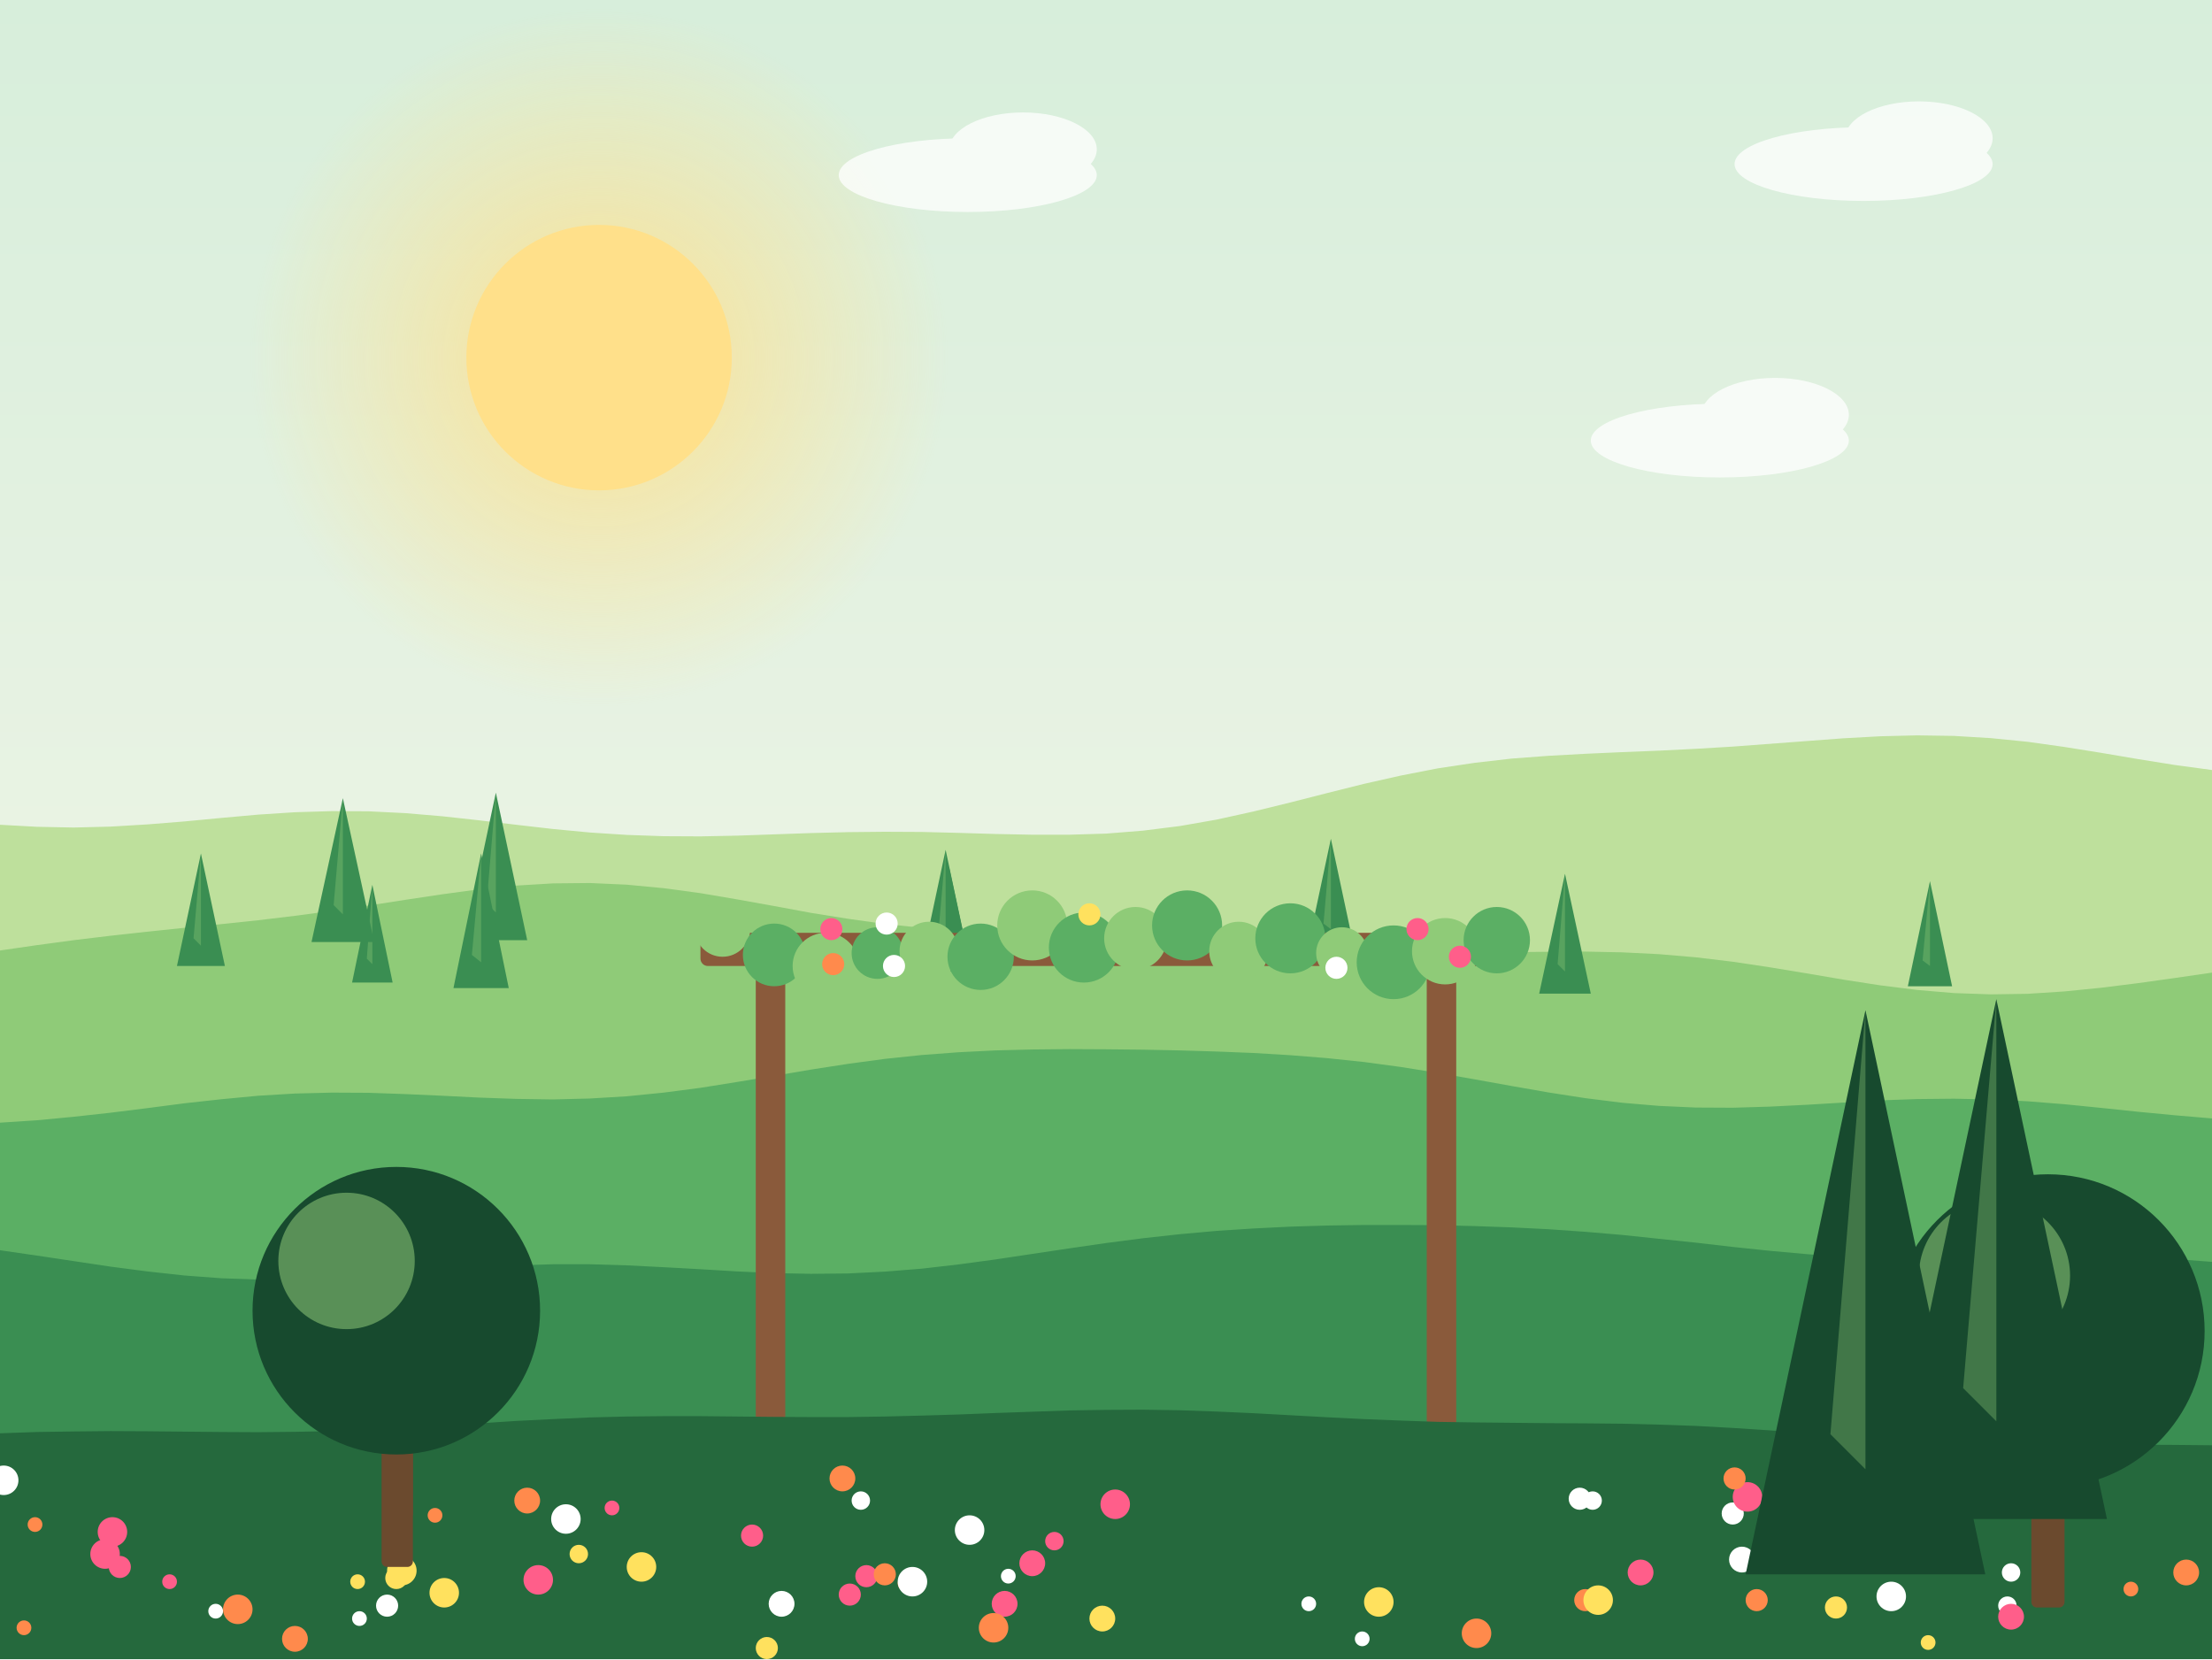
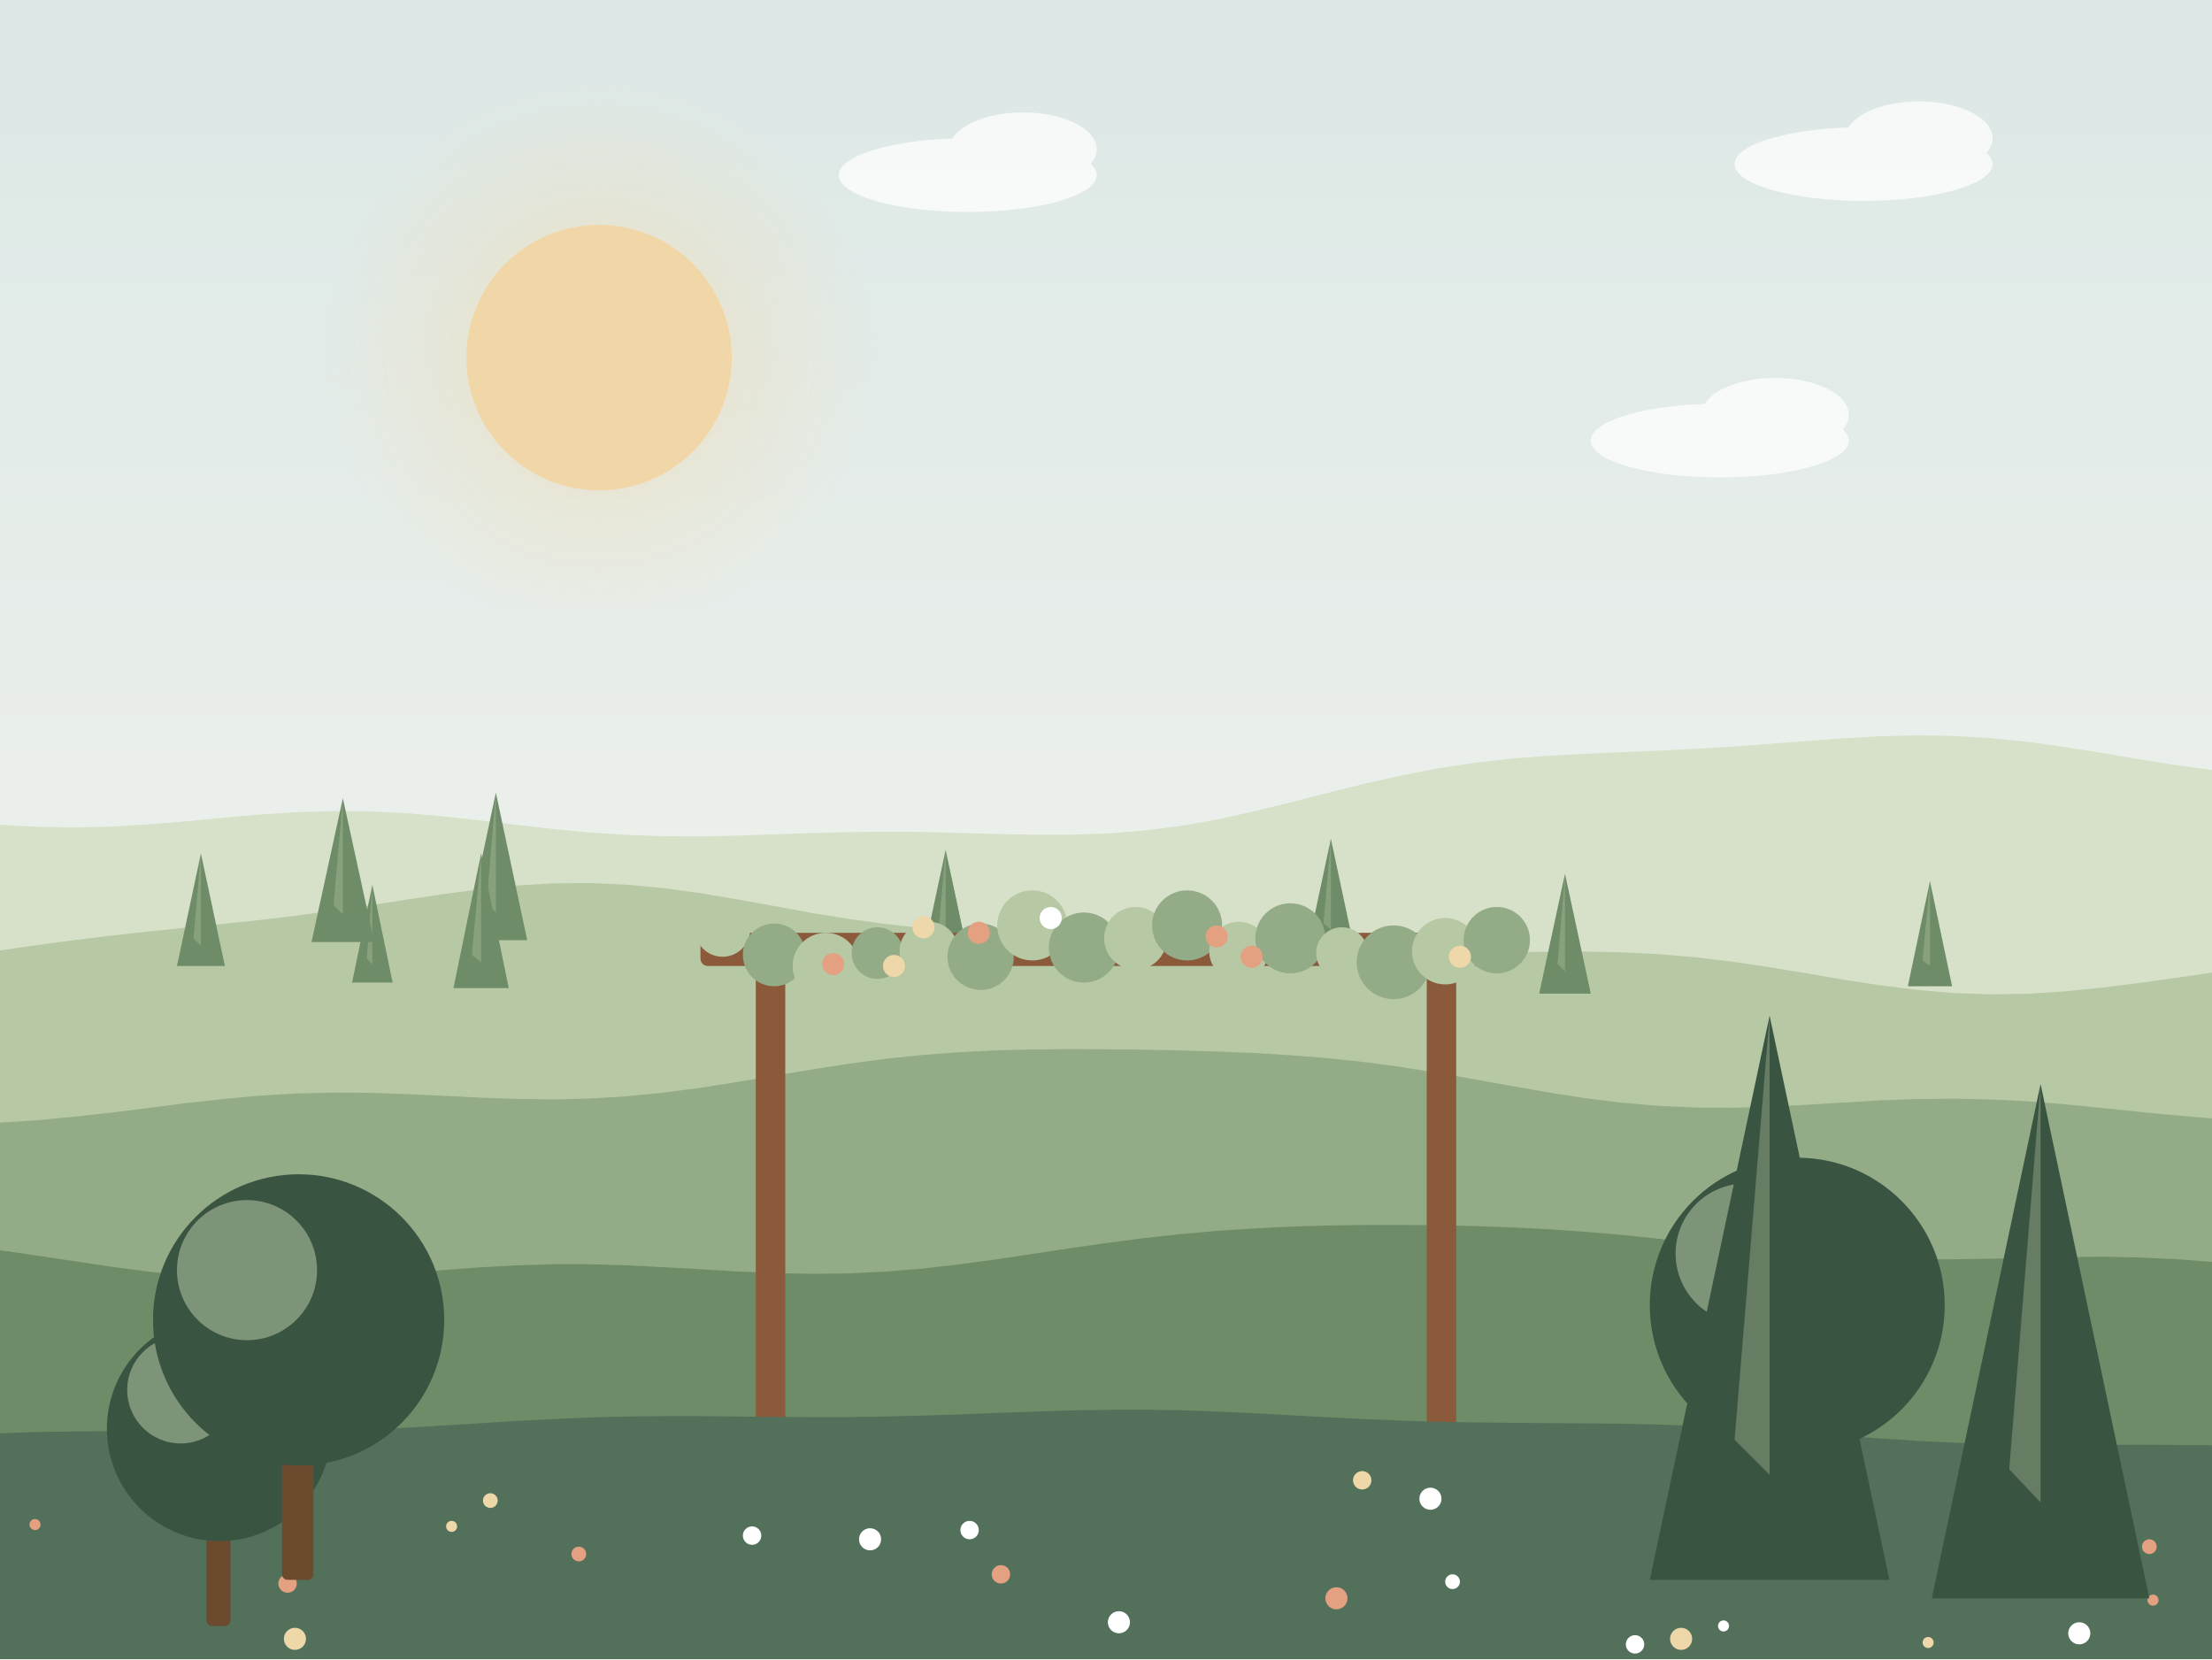
<svg xmlns="http://www.w3.org/2000/svg" viewBox="0 0 1200 900" preserveAspectRatio="xMidYMid slice">
  <defs>
    <linearGradient id="s" x1="0" y1="0" x2="0" y2="1">
-       <stop offset="0" stop-color="#D7EEDB" />
-       <stop offset="1" stop-color="#FBF8EC" />
+       <stop offset="0" stop-color="#DCE8E6" />
+       <stop offset="1" stop-color="#FAF7F0" />
    </linearGradient>
    <radialGradient id="g">
-       <stop offset="0" stop-color="#FFE08A" stop-opacity=".9" />
-       <stop offset="1" stop-color="#FFE08A" stop-opacity="0" />
+       <stop offset="0" stop-color="#F1D7A7" stop-opacity=".9" />
+       <stop offset="1" stop-color="#F1D7A7" stop-opacity="0" />
    </radialGradient>
  </defs>
  <rect width="1200" height="900" fill="url(#s)" />
-   <circle cx="325" cy="194" r="190" fill="url(#g)" />
-   <circle cx="325" cy="194" r="72" fill="#FFE08A" />
+   <circle cx="325" cy="194" r="150" fill="url(#g)" opacity=".6" />
+   <circle cx="325" cy="194" r="72" fill="#F1D7A7" />
  <g fill="#FFFFFF" opacity=".75">
    <ellipse cx="1011" cy="89" rx="70" ry="20" />
    <ellipse cx="1041" cy="75" rx="40" ry="20" />
  </g>
  <g fill="#FFFFFF" opacity=".75">
    <ellipse cx="525" cy="95" rx="70" ry="20" />
    <ellipse cx="555" cy="81" rx="40" ry="20" />
  </g>
  <g fill="#FFFFFF" opacity=".75">
    <ellipse cx="933" cy="239" rx="70" ry="20" />
    <ellipse cx="963" cy="225" rx="40" ry="20" />
  </g>
-   <polygon fill="#BEE09C" points="0,900 0,447.4 20,448.5 40,448.9 60,448.4 80,447.2 100,445.6 120,443.7 140,441.9 160,440.6 180,440.0 200,440.1 220,441.1 240,442.8 260,445.0 280,447.4 300,449.7 320,451.6 340,452.9 360,453.6 380,453.7 400,453.3 420,452.6 440,451.9 460,451.4 480,451.2 500,451.3 520,451.8 540,452.4 560,452.8 580,452.8 600,452.2 620,450.6 640,448.1 660,444.6 680,440.2 700,435.3 720,430.2 740,425.2 760,420.7 780,416.8 800,413.8 820,411.5 840,410.0 860,408.9 880,408.0 900,407.2 920,406.2 940,405.0 960,403.5 980,402.0 1000,400.5 1020,399.4 1040,398.9 1060,399.2 1080,400.4 1100,402.4 1120,405.2 1140,408.4 1160,411.8 1180,415.0 1200,417.7 1200,900" />
-   <polygon fill="#8FCB78" points="0,900 0,515.6 20,512.7 40,510.0 60,507.6 80,505.4 100,503.3 120,501.3 140,499.2 160,496.8 180,494.1 200,491.2 220,488.1 240,485.1 260,482.4 280,480.4 300,479.2 320,479.0 340,479.9 360,481.8 380,484.5 400,487.9 420,491.5 440,495.2 460,498.4 480,501.2 500,503.3 520,504.7 540,505.6 560,506.2 580,506.5 600,506.9 620,507.6 640,508.5 660,509.8 680,511.2 700,512.8 720,514.2 740,515.5 760,516.3 780,516.7 800,516.7 820,516.5 840,516.3 860,516.2 880,516.6 900,517.6 920,519.3 940,521.7 960,524.7 980,528.0 1000,531.4 1020,534.5 1040,537.0 1060,538.7 1080,539.4 1100,539.1 1120,537.8 1140,535.8 1160,533.3 1180,530.5 1200,527.6 1200,900" />
-   <polygon fill="#3A8E52" points="269,430 252,510 286,510" />
-   <polygon fill="#8FCB78" opacity=".35" points="269,430 264,490 269,495" />
-   <polygon fill="#3A8E52" points="515,471 503,527 527,527" />
-   <polygon fill="#8FCB78" opacity=".35" points="515,471 512,513 515,517" />
-   <polygon fill="#3A8E52" points="261,463 246,536 276,536" />
-   <polygon fill="#8FCB78" opacity=".35" points="261,463 256,518 261,522" />
-   <polygon fill="#3A8E52" points="722,455 709,516 735,516" />
-   <polygon fill="#8FCB78" opacity=".35" points="722,455 718,501 722,504" />
-   <polygon fill="#3A8E52" points="513,461 500,522 526,522" />
-   <polygon fill="#8FCB78" opacity=".35" points="513,461 509,507 513,511" />
-   <polygon fill="#3A8E52" points="202,480 191,533 213,533" />
-   <polygon fill="#8FCB78" opacity=".35" points="202,480 199,520 202,523" />
-   <polygon fill="#3A8E52" points="849,474 835,539 863,539" />
-   <polygon fill="#8FCB78" opacity=".35" points="849,474 845,523 849,527" />
-   <polygon fill="#3A8E52" points="1047,478 1035,535 1059,535" />
-   <polygon fill="#8FCB78" opacity=".35" points="1047,478 1043,521 1047,524" />
-   <polygon fill="#3A8E52" points="186,433 169,511 203,511" />
-   <polygon fill="#8FCB78" opacity=".35" points="186,433 181,491 186,496" />
-   <polygon fill="#3A8E52" points="109,463 96,524 122,524" />
-   <polygon fill="#8FCB78" opacity=".35" points="109,463 105,509 109,513" />
-   <polygon fill="#5BAF64" points="0,900 0,609.0 20,607.7 40,605.8 60,603.6 80,601.1 100,598.5 120,596.3 140,594.4 160,593.2 180,592.7 200,592.8 220,593.5 240,594.4 260,595.4 280,596.1 300,596.4 320,595.9 340,594.7 360,592.7 380,590.1 400,586.9 420,583.6 440,580.2 460,577.1 480,574.4 500,572.3 520,570.8 540,569.8 560,569.3 580,569.1 600,569.2 620,569.4 640,569.8 660,570.4 680,571.2 700,572.4 720,574.0 740,576.1 760,578.8 780,582.0 800,585.5 820,589.1 840,592.6 860,595.7 880,598.2 900,599.9 920,600.8 940,600.9 960,600.3 980,599.3 1000,598.1 1020,596.9 1040,596.2 1060,596.0 1080,596.4 1100,597.4 1120,599.0 1140,601.0 1160,603.1 1180,605.0 1200,606.7 1200,900" />
-   <polygon fill="#3A8E52" points="0,900 0,678.2 20,681.1 40,684.1 60,687.1 80,689.7 100,691.9 120,693.4 140,694.1 160,694.1 180,693.5 200,692.2 220,690.7 240,689.0 260,687.5 280,686.4 300,685.8 320,685.8 340,686.4 360,687.4 380,688.5 400,689.7 420,690.6 440,691.0 460,690.8 480,689.8 500,688.2 520,685.9 540,683.2 560,680.2 580,677.2 600,674.3 620,671.7 640,669.5 660,667.7 680,666.4 700,665.4 720,664.8 740,664.5 760,664.5 780,664.6 800,665.1 820,665.8 840,666.8 860,668.2 880,669.9 900,672.0 920,674.1 940,676.4 960,678.5 980,680.3 1000,681.8 1020,682.7 1040,683.1 1060,683.1 1080,682.8 1100,682.3 1120,681.9 1140,681.7 1160,682.1 1180,683.0 1200,684.5 1200,900" />
+   <polygon fill="#D7E0C8" points="0,900 0,447.4 20,448.5 40,448.9 60,448.4 80,447.2 100,445.6 120,443.7 140,441.9 160,440.6 180,440.0 200,440.1 220,441.1 240,442.8 260,445.0 280,447.4 300,449.7 320,451.6 340,452.9 360,453.6 380,453.7 400,453.3 420,452.6 440,451.9 460,451.4 480,451.2 500,451.3 520,451.8 540,452.4 560,452.8 580,452.8 600,452.2 620,450.6 640,448.1 660,444.6 680,440.2 700,435.3 720,430.2 740,425.2 760,420.7 780,416.8 800,413.8 820,411.5 840,410.0 860,408.9 880,408.0 900,407.2 920,406.2 940,405.0 960,403.5 980,402.0 1000,400.5 1020,399.4 1040,398.9 1060,399.2 1080,400.4 1100,402.4 1120,405.2 1140,408.4 1160,411.8 1180,415.0 1200,417.7 1200,900" />
+   <polygon fill="#B7C8A4" points="0,900 0,515.6 20,512.7 40,510.0 60,507.6 80,505.4 100,503.3 120,501.3 140,499.2 160,496.8 180,494.1 200,491.2 220,488.1 240,485.1 260,482.4 280,480.4 300,479.2 320,479.0 340,479.9 360,481.8 380,484.5 400,487.9 420,491.5 440,495.2 460,498.4 480,501.2 500,503.3 520,504.7 540,505.6 560,506.2 580,506.5 600,506.9 620,507.6 640,508.5 660,509.8 680,511.2 700,512.8 720,514.2 740,515.5 760,516.3 780,516.7 800,516.7 820,516.5 840,516.3 860,516.2 880,516.6 900,517.6 920,519.3 940,521.7 960,524.7 980,528.0 1000,531.4 1020,534.5 1040,537.0 1060,538.7 1080,539.4 1100,539.1 1120,537.8 1140,535.8 1160,533.3 1180,530.5 1200,527.6 1200,900" />
+   <polygon fill="#6E8C68" points="269,430 252,510 286,510" />
+   <polygon fill="#B7C8A4" opacity=".35" points="269,430 264,490 269,495" />
+   <polygon fill="#6E8C68" points="515,471 503,527 527,527" />
+   <polygon fill="#B7C8A4" opacity=".35" points="515,471 512,513 515,517" />
+   <polygon fill="#6E8C68" points="261,463 246,536 276,536" />
+   <polygon fill="#B7C8A4" opacity=".35" points="261,463 256,518 261,522" />
+   <polygon fill="#6E8C68" points="722,455 709,516 735,516" />
+   <polygon fill="#B7C8A4" opacity=".35" points="722,455 718,501 722,504" />
+   <polygon fill="#6E8C68" points="513,461 500,522 526,522" />
+   <polygon fill="#B7C8A4" opacity=".35" points="513,461 509,507 513,511" />
+   <polygon fill="#6E8C68" points="202,480 191,533 213,533" />
+   <polygon fill="#B7C8A4" opacity=".35" points="202,480 199,520 202,523" />
+   <polygon fill="#6E8C68" points="849,474 835,539 863,539" />
+   <polygon fill="#B7C8A4" opacity=".35" points="849,474 845,523 849,527" />
+   <polygon fill="#6E8C68" points="1047,478 1035,535 1059,535" />
+   <polygon fill="#B7C8A4" opacity=".35" points="1047,478 1043,521 1047,524" />
+   <polygon fill="#6E8C68" points="186,433 169,511 203,511" />
+   <polygon fill="#B7C8A4" opacity=".35" points="186,433 181,491 186,496" />
+   <polygon fill="#6E8C68" points="109,463 96,524 122,524" />
+   <polygon fill="#B7C8A4" opacity=".35" points="109,463 105,509 109,513" />
+   <polygon fill="#93AB86" points="0,900 0,609.0 20,607.7 40,605.8 60,603.6 80,601.1 100,598.5 120,596.3 140,594.4 160,593.2 180,592.7 200,592.8 220,593.5 240,594.4 260,595.4 280,596.1 300,596.4 320,595.9 340,594.7 360,592.7 380,590.1 400,586.9 420,583.6 440,580.2 460,577.1 480,574.4 500,572.3 520,570.8 540,569.8 560,569.3 580,569.1 600,569.2 620,569.4 640,569.8 660,570.4 680,571.2 700,572.4 720,574.0 740,576.1 760,578.8 780,582.0 800,585.5 820,589.1 840,592.6 860,595.7 880,598.2 900,599.9 920,600.8 940,600.9 960,600.3 980,599.3 1000,598.1 1020,596.9 1040,596.2 1060,596.0 1080,596.4 1100,597.4 1120,599.0 1140,601.0 1160,603.1 1180,605.0 1200,606.7 1200,900" />
+   <polygon fill="#6E8C68" points="0,900 0,678.2 20,681.1 40,684.1 60,687.1 80,689.7 100,691.9 120,693.4 140,694.1 160,694.1 180,693.5 200,692.2 220,690.7 240,689.0 260,687.5 280,686.4 300,685.8 320,685.8 340,686.4 360,687.4 380,688.5 400,689.7 420,690.6 440,691.0 460,690.8 480,689.8 500,688.2 520,685.9 540,683.2 560,680.2 580,677.2 600,674.3 620,671.7 640,669.5 660,667.7 680,666.4 700,665.4 720,664.8 740,664.5 760,664.5 780,664.6 800,665.1 820,665.8 840,666.8 860,668.2 880,669.9 900,672.0 920,674.1 940,676.4 960,678.5 980,680.3 1000,681.8 1020,682.7 1040,683.1 1060,683.1 1080,682.8 1100,682.3 1120,681.9 1140,681.7 1160,682.1 1180,683.0 1200,684.5 1200,900" />
  <g fill="#8A5A3B">
    <rect x="410" y="520" width="16" height="260" rx="3" />
    <rect x="774" y="520" width="16" height="260" rx="3" />
    <rect x="380" y="506" width="440" height="18" rx="4" />
  </g>
-   <circle cx="392" cy="504" r="15" fill="#8FCB78" />
-   <circle cx="420" cy="518" r="17" fill="#5BAF64" />
-   <circle cx="448" cy="524" r="18" fill="#8FCB78" />
-   <circle cx="476" cy="517" r="14" fill="#5BAF64" />
-   <circle cx="504" cy="516" r="16" fill="#8FCB78" />
-   <circle cx="532" cy="519" r="18" fill="#5BAF64" />
-   <circle cx="560" cy="502" r="19" fill="#8FCB78" />
-   <circle cx="588" cy="514" r="19" fill="#5BAF64" />
-   <circle cx="616" cy="509" r="17" fill="#8FCB78" />
-   <circle cx="644" cy="502" r="19" fill="#5BAF64" />
-   <circle cx="672" cy="516" r="16" fill="#8FCB78" />
-   <circle cx="700" cy="509" r="19" fill="#5BAF64" />
-   <circle cx="728" cy="517" r="14" fill="#8FCB78" />
-   <circle cx="756" cy="522" r="20" fill="#5BAF64" />
-   <circle cx="784" cy="516" r="18" fill="#8FCB78" />
-   <circle cx="812" cy="510" r="18" fill="#5BAF64" />
-   <circle cx="452" cy="523" r="6" fill="#FF8A4C" />
-   <circle cx="792" cy="519" r="6" fill="#FF5E8A" />
-   <circle cx="481" cy="501" r="6" fill="#FFFFFF" />
-   <circle cx="725" cy="525" r="6" fill="#FFFFFF" />
-   <circle cx="591" cy="496" r="6" fill="#FFE15E" />
-   <circle cx="485" cy="524" r="6" fill="#FFFFFF" />
-   <circle cx="451" cy="504" r="6" fill="#FF5E8A" />
-   <circle cx="769" cy="504" r="6" fill="#FF5E8A" />
-   <polygon fill="#25693D" points="0,900 0,777.5 20,776.8 40,776.5 60,776.3 80,776.4 100,776.6 120,776.8 140,776.9 160,776.7 180,776.3 200,775.6 220,774.5 240,773.3 260,772.1 280,770.8 300,769.8 320,768.9 340,768.4 360,768.2 380,768.2 400,768.4 420,768.6 440,768.7 460,768.7 480,768.4 500,767.9 520,767.3 540,766.5 560,765.8 580,765.1 600,764.8 620,764.7 640,765.0 660,765.7 680,766.6 700,767.7 720,768.8 740,769.8 760,770.6 780,771.3 800,771.6 820,771.8 840,772.0 860,772.1 880,772.3 900,772.8 920,773.5 940,774.6 960,775.9 980,777.3 1000,778.9 1020,780.3 1040,781.6 1060,782.6 1080,783.3 1100,783.7 1120,783.8 1140,783.8 1160,783.7 1180,783.8 1200,784.0 1200,900" />
-   <circle cx="1186" cy="853" r="7" fill="#FF8A4C" />
-   <circle cx="953" cy="868" r="6" fill="#FF8A4C" />
-   <circle cx="19" cy="827" r="4" fill="#FF8A4C" />
-   <circle cx="314" cy="843" r="5" fill="#FFE15E" />
-   <circle cx="1046" cy="891" r="4" fill="#FFE15E" />
-   <circle cx="560" cy="848" r="7" fill="#FF5E8A" />
-   <circle cx="940" cy="821" r="6" fill="#FFFFFF" />
-   <circle cx="57" cy="843" r="8" fill="#FF5E8A" />
-   <circle cx="470" cy="855" r="6" fill="#FF5E8A" />
-   <circle cx="1026" cy="866" r="8" fill="#FFFFFF" />
-   <circle cx="129" cy="873" r="8" fill="#FF8A4C" />
-   <circle cx="92" cy="858" r="4" fill="#FF5E8A" />
-   <circle cx="408" cy="833" r="6" fill="#FF5E8A" />
-   <circle cx="117" cy="874" r="4" fill="#FFFFFF" />
-   <circle cx="526" cy="830" r="8" fill="#FFFFFF" />
-   <circle cx="710" cy="870" r="4" fill="#FFFFFF" />
-   <circle cx="860" cy="868" r="6" fill="#FF8A4C" />
-   <circle cx="1156" cy="862" r="4" fill="#FF8A4C" />
-   <circle cx="424" cy="870" r="7" fill="#FFFFFF" />
-   <circle cx="948" cy="812" r="8" fill="#FF5E8A" />
-   <circle cx="996" cy="872" r="6" fill="#FFE15E" />
-   <circle cx="292" cy="857" r="8" fill="#FF5E8A" />
-   <circle cx="160" cy="889" r="7" fill="#FF8A4C" />
-   <circle cx="457" cy="802" r="7" fill="#FF8A4C" />
-   <circle cx="1003" cy="848" r="5" fill="#FF8A4C" />
-   <circle cx="461" cy="865" r="6" fill="#FF5E8A" />
-   <circle cx="241" cy="864" r="8" fill="#FFE15E" />
-   <circle cx="1001" cy="824" r="7" fill="#FF5E8A" />
-   <circle cx="195" cy="878" r="4" fill="#FFFFFF" />
-   <circle cx="1089" cy="871" r="5" fill="#FFFFFF" />
-   <circle cx="332" cy="818" r="4" fill="#FF5E8A" />
-   <circle cx="491" cy="859" r="4" fill="#FF8A4C" />
-   <circle cx="1091" cy="877" r="7" fill="#FF5E8A" />
-   <circle cx="545" cy="870" r="7" fill="#FF5E8A" />
-   <circle cx="867" cy="868" r="8" fill="#FFE15E" />
-   <circle cx="547" cy="855" r="4" fill="#FFFFFF" />
-   <circle cx="539" cy="883" r="8" fill="#FF8A4C" />
-   <circle cx="941" cy="802" r="6" fill="#FF8A4C" />
-   <circle cx="13" cy="883" r="4" fill="#FF8A4C" />
-   <circle cx="857" cy="813" r="6" fill="#FFFFFF" />
-   <circle cx="467" cy="814" r="5" fill="#FFFFFF" />
-   <circle cx="748" cy="869" r="8" fill="#FFE15E" />
-   <circle cx="61" cy="831" r="8" fill="#FF5E8A" />
-   <circle cx="598" cy="878" r="7" fill="#FFE15E" />
-   <circle cx="210" cy="871" r="6" fill="#FFFFFF" />
-   <circle cx="286" cy="814" r="7" fill="#FF8A4C" />
-   <circle cx="65" cy="850" r="6" fill="#FF5E8A" />
-   <circle cx="194" cy="858" r="4" fill="#FFE15E" />
-   <circle cx="1011" cy="813" r="6" fill="#FFFFFF" />
-   <circle cx="864" cy="814" r="5" fill="#FFFFFF" />
-   <circle cx="495" cy="858" r="8" fill="#FFFFFF" />
-   <circle cx="348" cy="850" r="8" fill="#FFE15E" />
-   <circle cx="480" cy="854" r="6" fill="#FF8A4C" />
-   <circle cx="801" cy="886" r="8" fill="#FF8A4C" />
-   <circle cx="416" cy="894" r="6" fill="#FFE15E" />
-   <circle cx="572" cy="836" r="5" fill="#FF5E8A" />
-   <circle cx="307" cy="824" r="8" fill="#FFFFFF" />
-   <circle cx="218" cy="852" r="8" fill="#FFE15E" />
-   <circle cx="605" cy="816" r="8" fill="#FF5E8A" />
-   <circle cx="1014" cy="822" r="8" fill="#FFE15E" />
-   <circle cx="1091" cy="853" r="5" fill="#FFFFFF" />
-   <circle cx="236" cy="822" r="4" fill="#FF8A4C" />
-   <circle cx="739" cy="889" r="4" fill="#FFFFFF" />
-   <circle cx="2" cy="803" r="8" fill="#FFFFFF" />
-   <circle cx="1115" cy="817" r="5" fill="#FF8A4C" />
-   <circle cx="213" cy="808" r="5" fill="#FF5E8A" />
-   <circle cx="890" cy="853" r="7" fill="#FF5E8A" />
-   <circle cx="945" cy="846" r="7" fill="#FFFFFF" />
-   <circle cx="215" cy="856" r="6" fill="#FFE15E" />
-   <rect x="210" y="766" width="14" height="58" rx="3" fill="#6B4A2E" />
-   <circle cx="217" cy="711" r="63" fill="#174A2E" />
-   <circle cx="195" cy="689" r="30" fill="#8FCB78" opacity=".55" />
-   <rect x="207" y="779" width="17" height="71" rx="3" fill="#6B4A2E" />
-   <circle cx="215" cy="711" r="78" fill="#174A2E" />
-   <circle cx="188" cy="684" r="37" fill="#8FCB78" opacity=".55" />
-   <rect x="1102" y="795" width="18" height="77" rx="3" fill="#6B4A2E" />
-   <circle cx="1111" cy="722" r="85" fill="#174A2E" />
-   <circle cx="1082" cy="692" r="41" fill="#8FCB78" opacity=".55" />
-   <polygon fill="#174A2E" points="1083,542 1023,824 1143,824" />
-   <polygon fill="#8FCB78" opacity=".35" points="1083,542 1065,753 1083,771" />
-   <polygon fill="#174A2E" points="1012,548 947,854 1077,854" />
-   <polygon fill="#8FCB78" opacity=".35" points="1012,548 993,778 1012,797" />
+   <circle cx="392" cy="504" r="15" fill="#B7C8A4" />
+   <circle cx="420" cy="518" r="17" fill="#93AB86" />
+   <circle cx="448" cy="524" r="18" fill="#B7C8A4" />
+   <circle cx="476" cy="517" r="14" fill="#93AB86" />
+   <circle cx="504" cy="516" r="16" fill="#B7C8A4" />
+   <circle cx="532" cy="519" r="18" fill="#93AB86" />
+   <circle cx="560" cy="502" r="19" fill="#B7C8A4" />
+   <circle cx="588" cy="514" r="19" fill="#93AB86" />
+   <circle cx="616" cy="509" r="17" fill="#B7C8A4" />
+   <circle cx="644" cy="502" r="19" fill="#93AB86" />
+   <circle cx="672" cy="516" r="16" fill="#B7C8A4" />
+   <circle cx="700" cy="509" r="19" fill="#93AB86" />
+   <circle cx="728" cy="517" r="14" fill="#B7C8A4" />
+   <circle cx="756" cy="522" r="20" fill="#93AB86" />
+   <circle cx="784" cy="516" r="18" fill="#B7C8A4" />
+   <circle cx="812" cy="510" r="18" fill="#93AB86" />
+   <circle cx="452" cy="523" r="6" fill="#E3A182" />
+   <circle cx="792" cy="519" r="6" fill="#EED7A8" />
+   <circle cx="660" cy="508" r="6" fill="#E3A182" />
+   <circle cx="501" cy="503" r="6" fill="#EED7A8" />
+   <circle cx="531" cy="506" r="6" fill="#E3A182" />
+   <circle cx="679" cy="519" r="6" fill="#E3A182" />
+   <circle cx="485" cy="524" r="6" fill="#EED7A8" />
+   <circle cx="570" cy="498" r="6" fill="#FFFFFF" />
+   <polygon fill="#52705A" points="0,900 0,777.5 20,776.8 40,776.5 60,776.3 80,776.4 100,776.6 120,776.8 140,776.9 160,776.7 180,776.3 200,775.6 220,774.5 240,773.3 260,772.1 280,770.8 300,769.8 320,768.9 340,768.4 360,768.2 380,768.2 400,768.4 420,768.6 440,768.7 460,768.7 480,768.4 500,767.9 520,767.3 540,766.5 560,765.8 580,765.1 600,764.8 620,764.7 640,765.0 660,765.7 680,766.6 700,767.7 720,768.8 740,769.8 760,770.6 780,771.3 800,771.6 820,771.8 840,772.0 860,772.1 880,772.3 900,772.8 920,773.5 940,774.6 960,775.9 980,777.3 1000,778.9 1020,780.3 1040,781.6 1060,782.6 1080,783.3 1100,783.7 1120,783.8 1140,783.8 1160,783.7 1180,783.8 1200,784.0 1200,900" />
+   <circle cx="887" cy="892" r="5" fill="#FFFFFF" />
+   <circle cx="607" cy="880" r="6" fill="#FFFFFF" />
+   <circle cx="156" cy="859" r="5" fill="#E3A182" />
+   <circle cx="19" cy="827" r="3" fill="#E3A182" />
+   <circle cx="314" cy="843" r="4" fill="#E3A182" />
+   <circle cx="1046" cy="891" r="3" fill="#EED7A8" />
+   <circle cx="472" cy="835" r="6" fill="#FFFFFF" />
+   <circle cx="788" cy="858" r="4" fill="#FFFFFF" />
+   <circle cx="739" cy="803" r="5" fill="#EED7A8" />
+   <circle cx="1147" cy="851" r="4" fill="#FFFFFF" />
+   <circle cx="543" cy="854" r="5" fill="#E3A182" />
+   <circle cx="1168" cy="868" r="3" fill="#E3A182" />
+   <circle cx="935" cy="882" r="3" fill="#FFFFFF" />
+   <circle cx="408" cy="833" r="5" fill="#FFFFFF" />
+   <circle cx="117" cy="874" r="3" fill="#FFFFFF" />
+   <circle cx="526" cy="830" r="5" fill="#FFFFFF" />
+   <circle cx="1120" cy="811" r="5" fill="#FFFFFF" />
+   <circle cx="1094" cy="837" r="3" fill="#EED7A8" />
+   <circle cx="993" cy="805" r="3" fill="#E3A182" />
+   <circle cx="1128" cy="886" r="6" fill="#FFFFFF" />
+   <circle cx="948" cy="812" r="6" fill="#FFFFFF" />
+   <circle cx="1166" cy="839" r="4" fill="#E3A182" />
+   <circle cx="912" cy="889" r="6" fill="#EED7A8" />
+   <circle cx="160" cy="889" r="6" fill="#EED7A8" />
+   <circle cx="245" cy="828" r="3" fill="#EED7A8" />
+   <circle cx="776" cy="813" r="6" fill="#FFFFFF" />
+   <circle cx="266" cy="814" r="4" fill="#EED7A8" />
+   <circle cx="725" cy="867" r="6" fill="#E3A182" />
+   <rect x="966" y="778" width="17" height="73" rx="3" fill="#6B4A2E" />
+   <circle cx="975" cy="708" r="80" fill="#3A5442" />
+   <circle cx="947" cy="680" r="38" fill="#B7C8A4" opacity=".55" />
+   <polygon fill="#3A5442" points="960,551 895,857 1025,857" />
+   <polygon fill="#B7C8A4" opacity=".35" points="960,551 941,781 960,800" />
+   <rect x="112" y="827" width="13" height="55" rx="3" fill="#6B4A2E" />
+   <circle cx="119" cy="775" r="61" fill="#3A5442" />
+   <circle cx="98" cy="754" r="29" fill="#B7C8A4" opacity=".55" />
+   <rect x="153" y="785" width="17" height="72" rx="3" fill="#6B4A2E" />
+   <circle cx="162" cy="716" r="79" fill="#3A5442" />
+   <circle cx="134" cy="689" r="38" fill="#B7C8A4" opacity=".55" />
+   <polygon fill="#3A5442" points="1107,588 1048,867 1166,867" />
+   <polygon fill="#B7C8A4" opacity=".35" points="1107,588 1090,797 1107,815" />
</svg>
